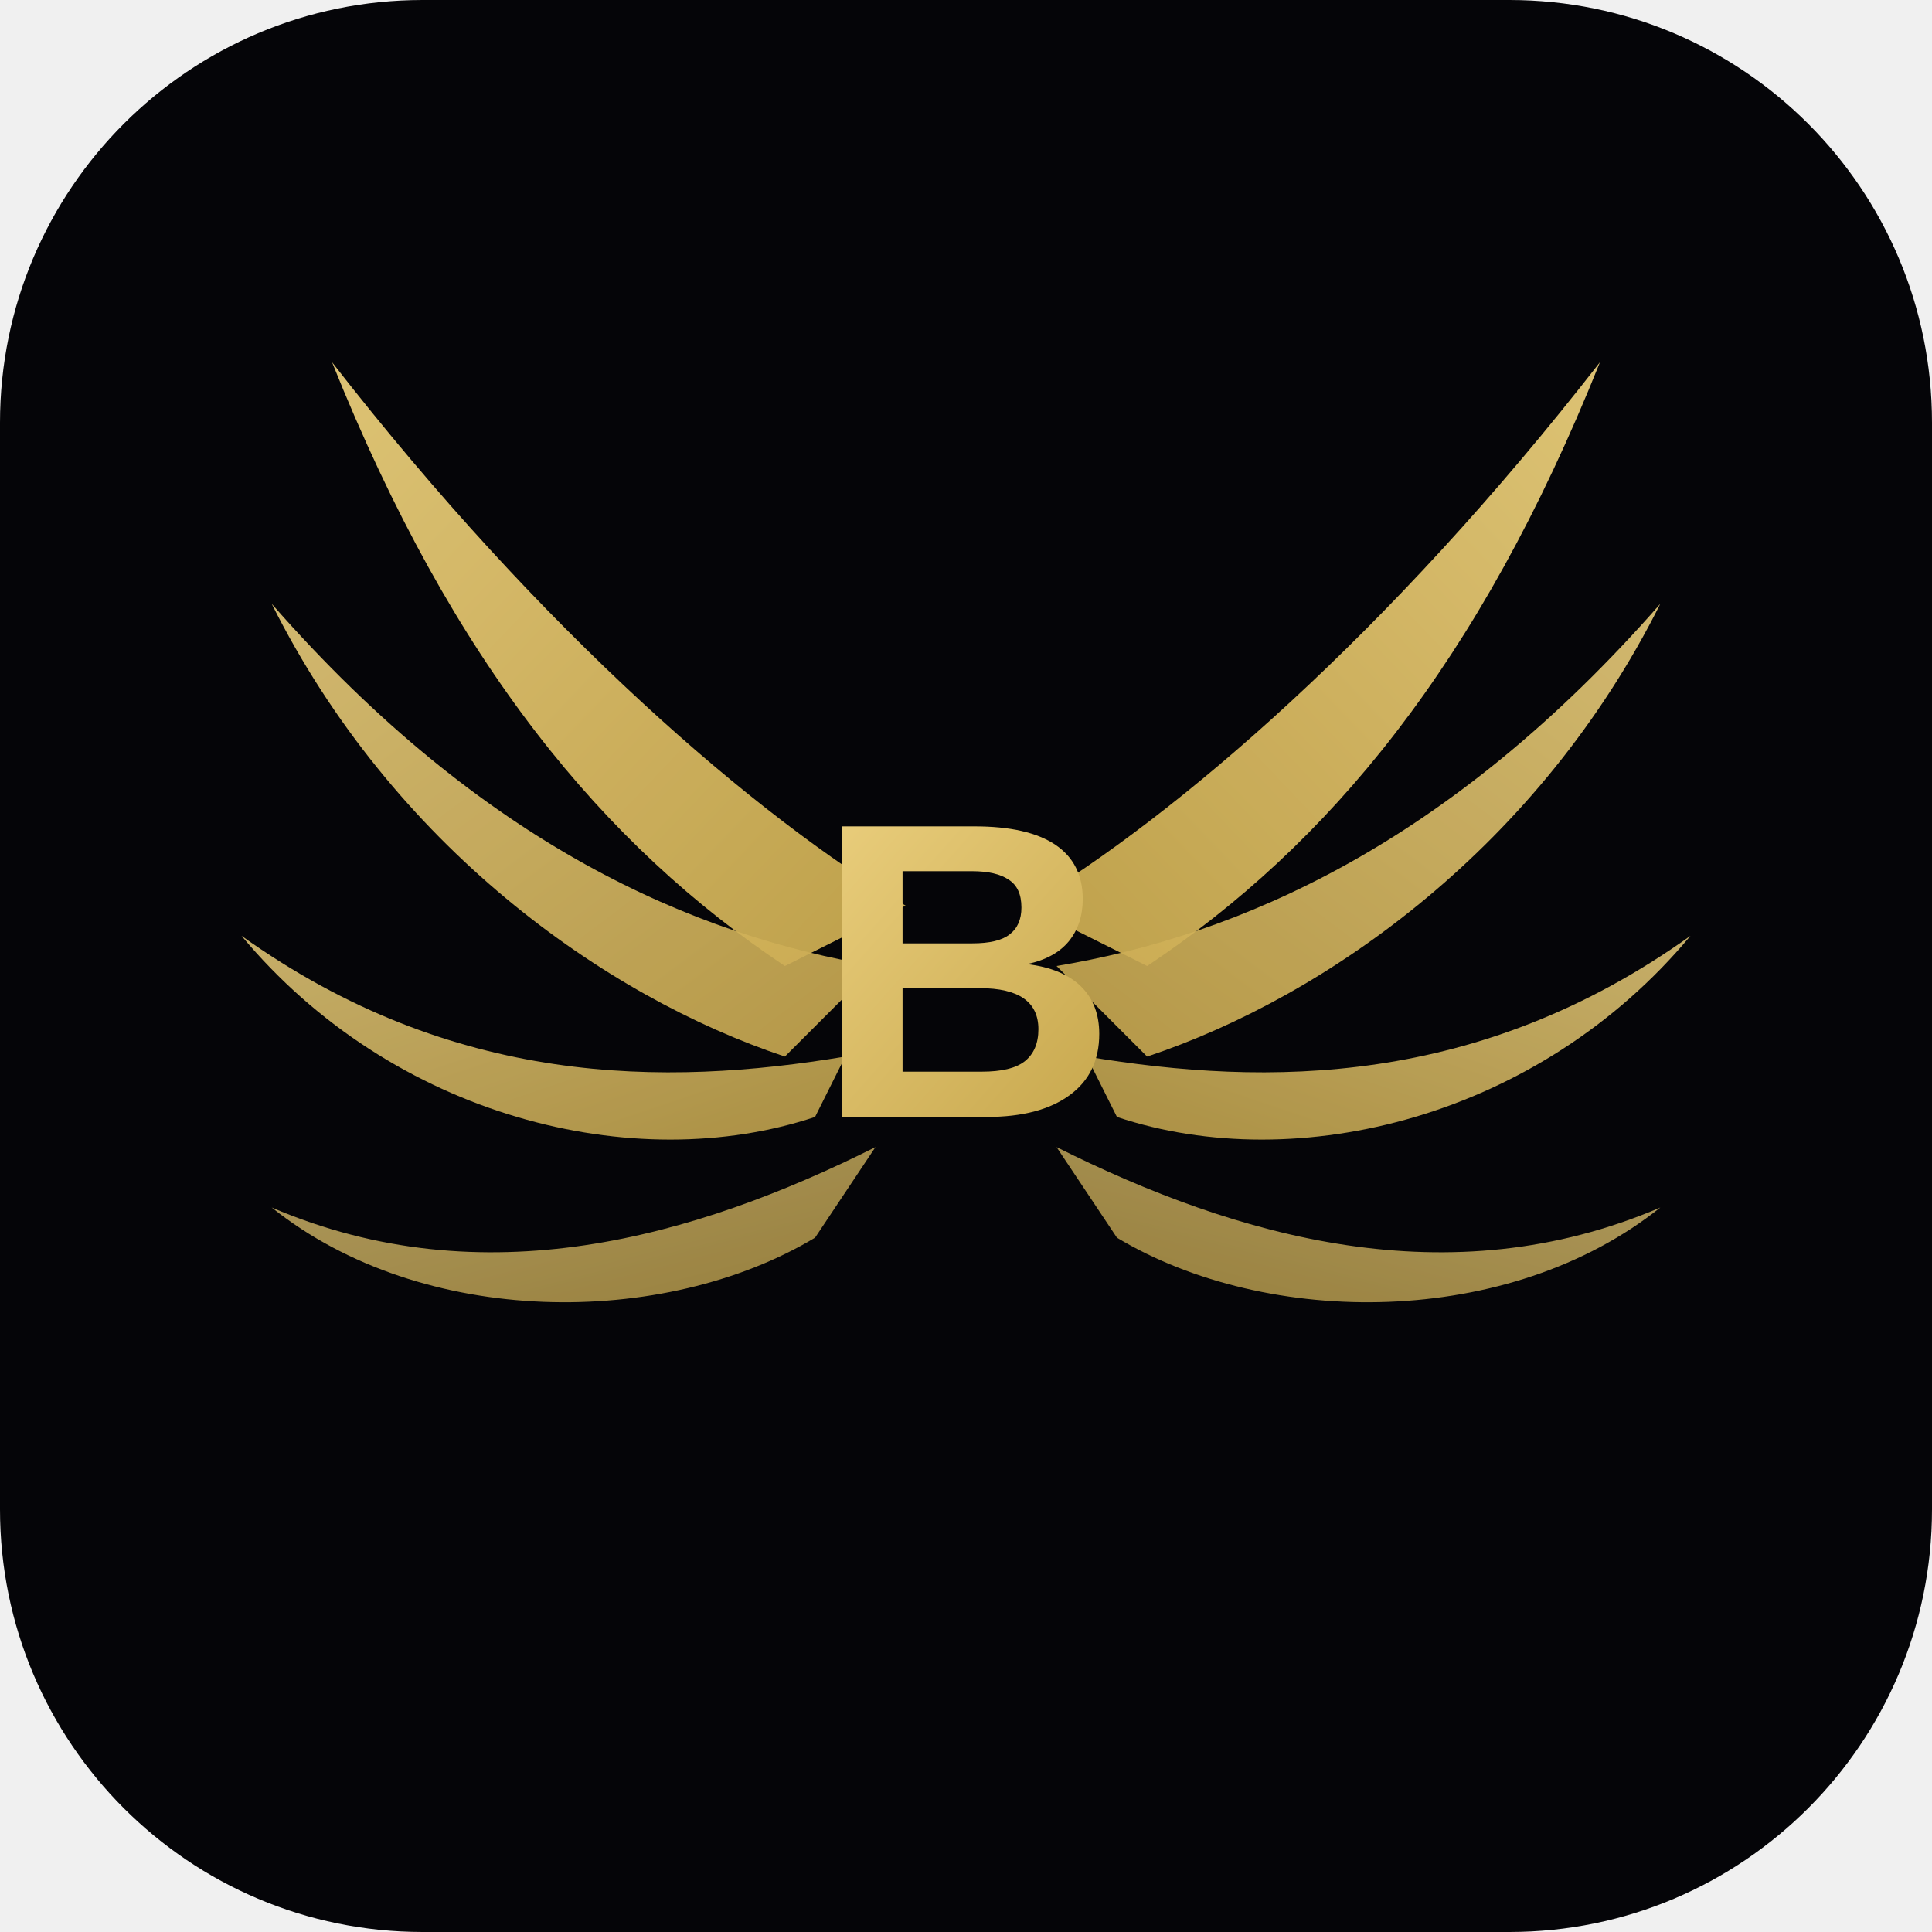
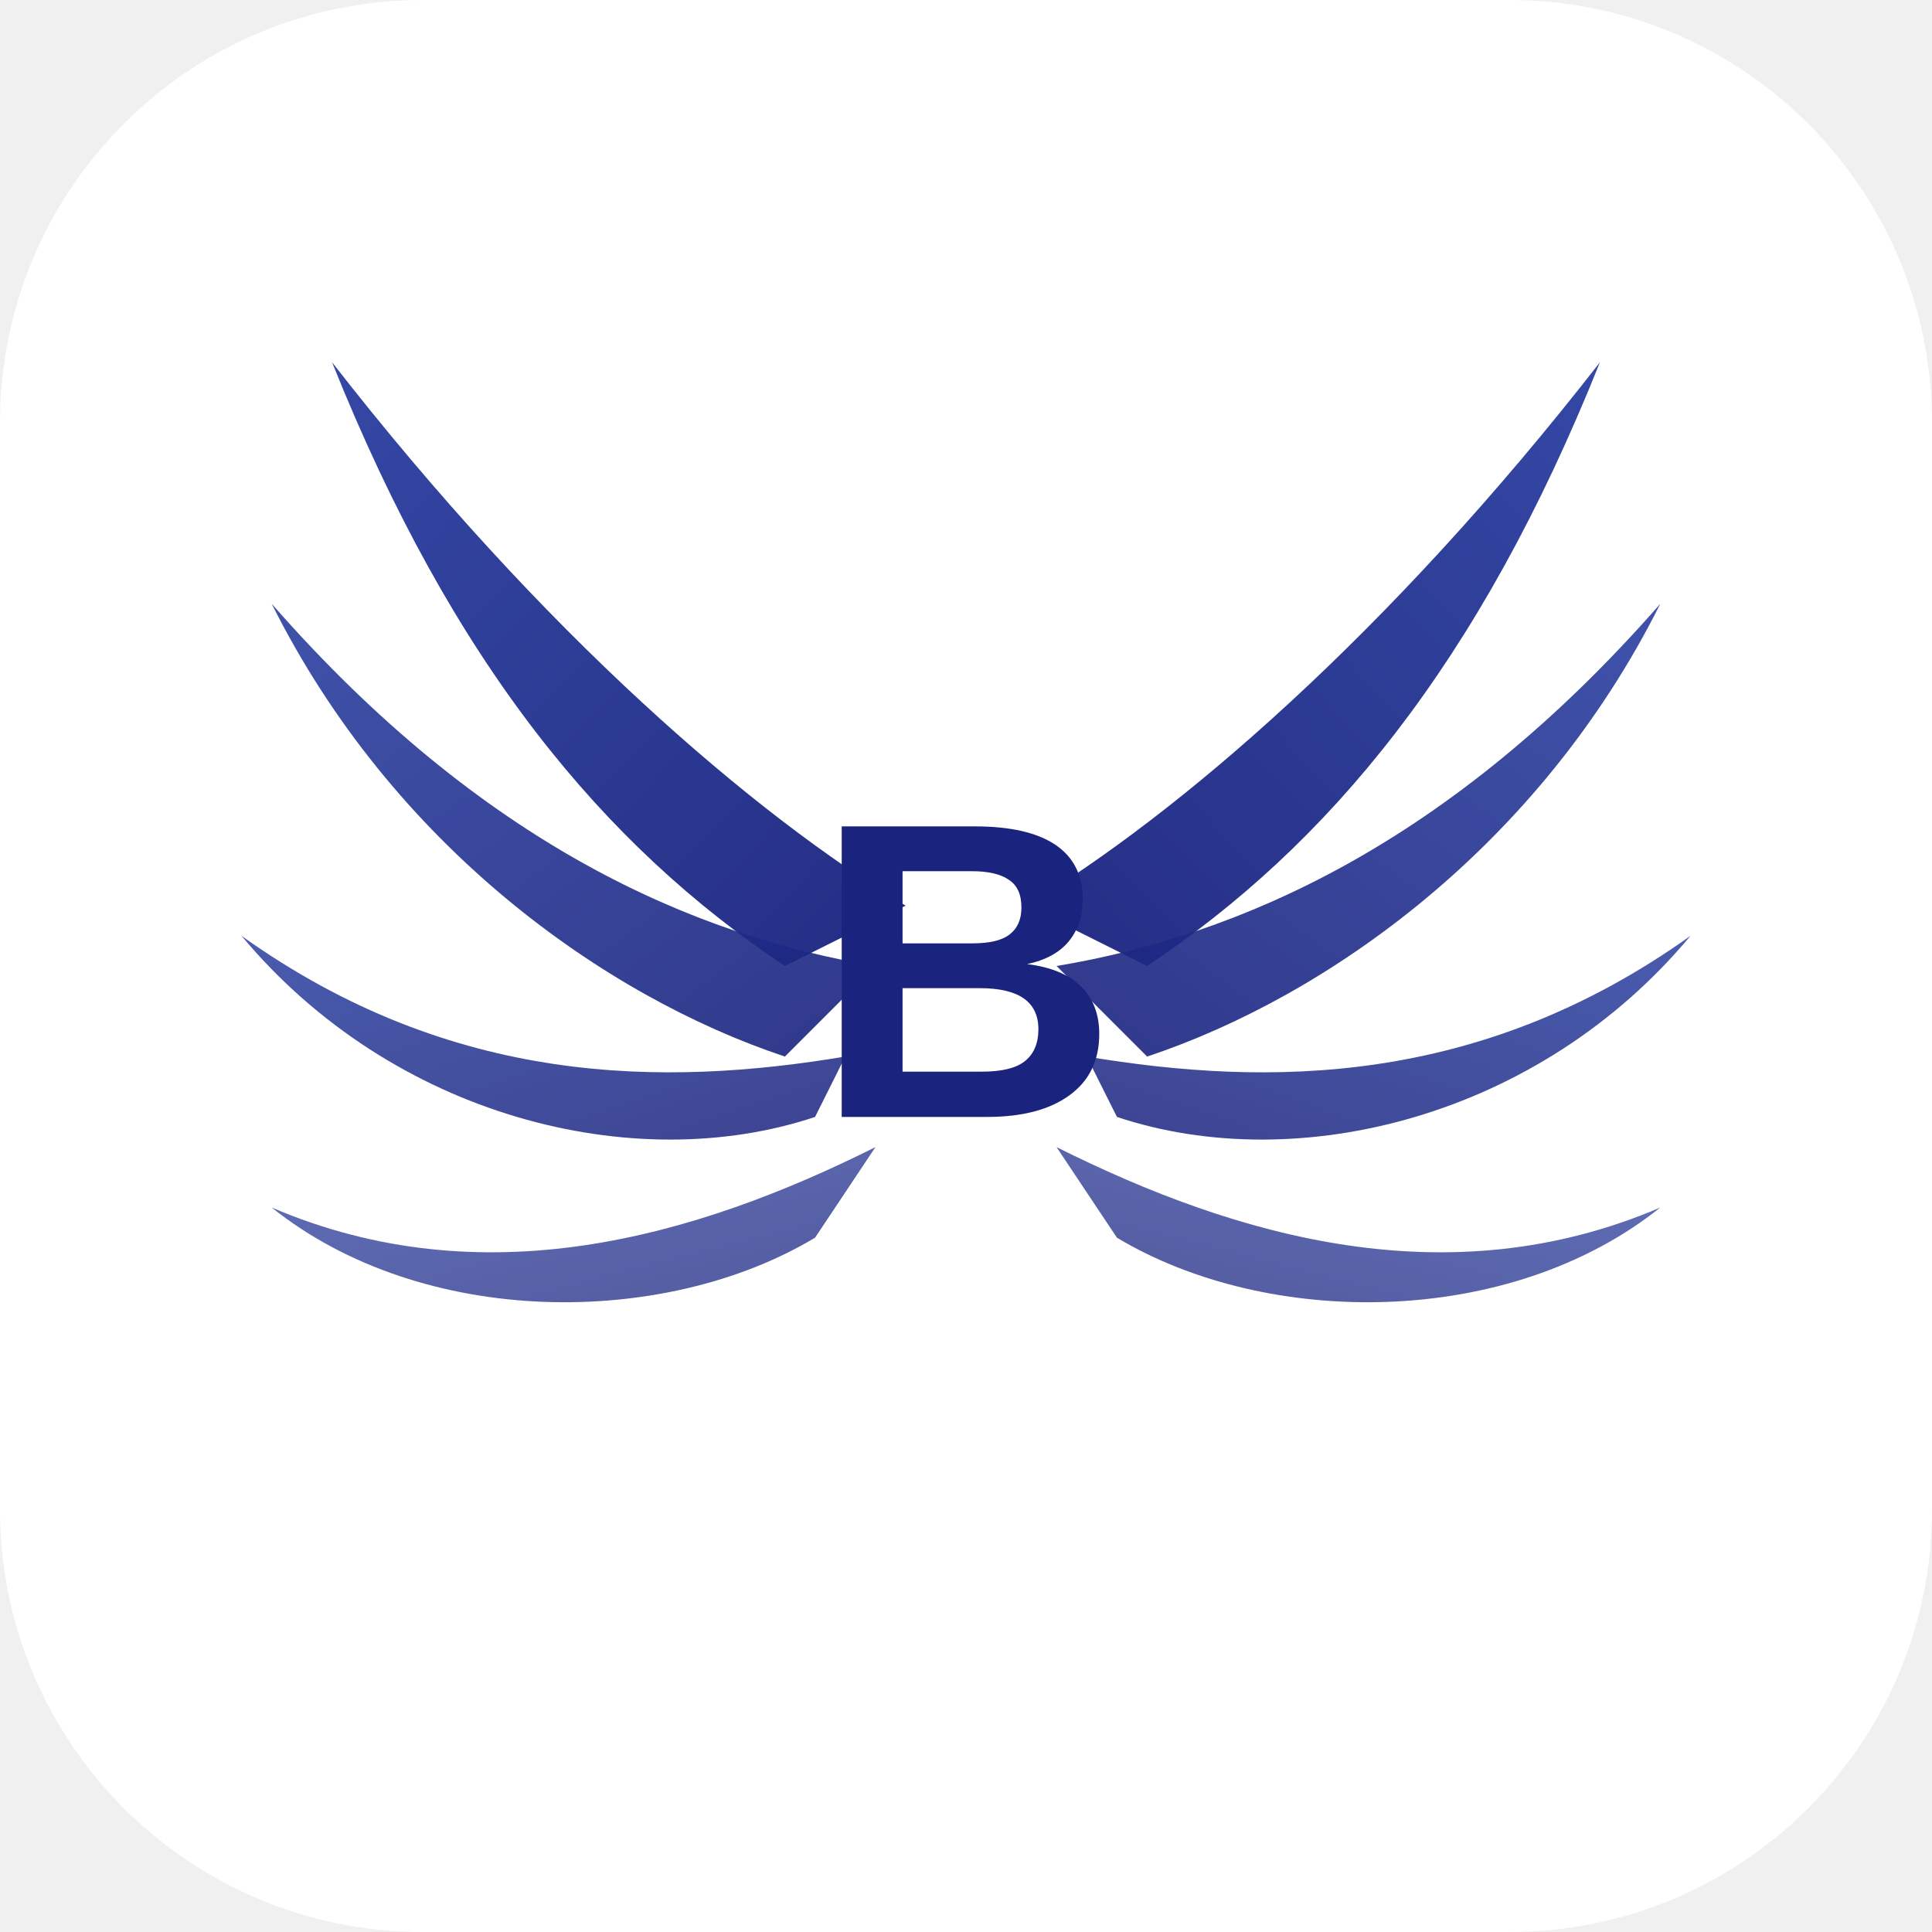
<svg xmlns="http://www.w3.org/2000/svg" viewBox="0 0 64 64" fill="none">
-   <rect width="64" height="64" rx="14" fill="#050508" />
+   <rect width="64" height="64" rx="14" fill="#ffffff" />
  <defs>
    <linearGradient id="wL" x1="0%" y1="0%" x2="100%" y2="100%">
-       <stop offset="0%" stop-color="#e8cc7a" />
-       <stop offset="100%" stop-color="#c8a84e" />
+       <stop offset="0%" stop-color="#2a3fa0" />
+       <stop offset="100%" stop-color="#1a237e" />
    </linearGradient>
    <linearGradient id="wR" x1="100%" y1="0%" x2="0%" y2="100%">
-       <stop offset="0%" stop-color="#e8cc7a" />
-       <stop offset="100%" stop-color="#c8a84e" />
+       <stop offset="0%" stop-color="#2a3fa0" />
+       <stop offset="100%" stop-color="#1a237e" />
    </linearGradient>
  </defs>
  <path d="M30 30 C25 27 18 21 11 12 C15 22 20 28 26 32 Z" fill="url(#wL)" opacity="0.95" />
  <path d="M29 32 C23 31 16 28 9 20 C13 28 20 33 26 35 Z" fill="url(#wL)" opacity="0.9" />
  <path d="M28 35 C22 36 15 36 8 31 C13 37 21 39 27 37 Z" fill="url(#wL)" opacity="0.85" />
  <path d="M29 38 C23 41 16 43 9 40 C14 44 22 44 27 41 Z" fill="url(#wL)" opacity="0.75" />
  <path d="M34 30 C39 27 46 21 53 12 C49 22 44 28 38 32 Z" fill="url(#wR)" opacity="0.95" />
  <path d="M35 32 C41 31 48 28 55 20 C51 28 44 33 38 35 Z" fill="url(#wR)" opacity="0.9" />
  <path d="M36 35 C42 36 49 36 56 31 C51 37 43 39 37 37 Z" fill="url(#wR)" opacity="0.85" />
  <path d="M35 38 C41 41 48 43 55 40 C50 44 42 44 37 41 Z" fill="url(#wR)" opacity="0.75" />
-   <text x="32" y="37" text-anchor="middle" font-family="Arial Narrow, Arial, sans-serif" font-size="14" font-weight="900" letter-spacing="1" fill="url(#wL)">B</text>
+   <text x="32" y="37" text-anchor="middle" font-family="Arial Narrow, Arial, sans-serif" font-size="14" font-weight="900" letter-spacing="1" fill="#1a237e">B</text>
</svg>
